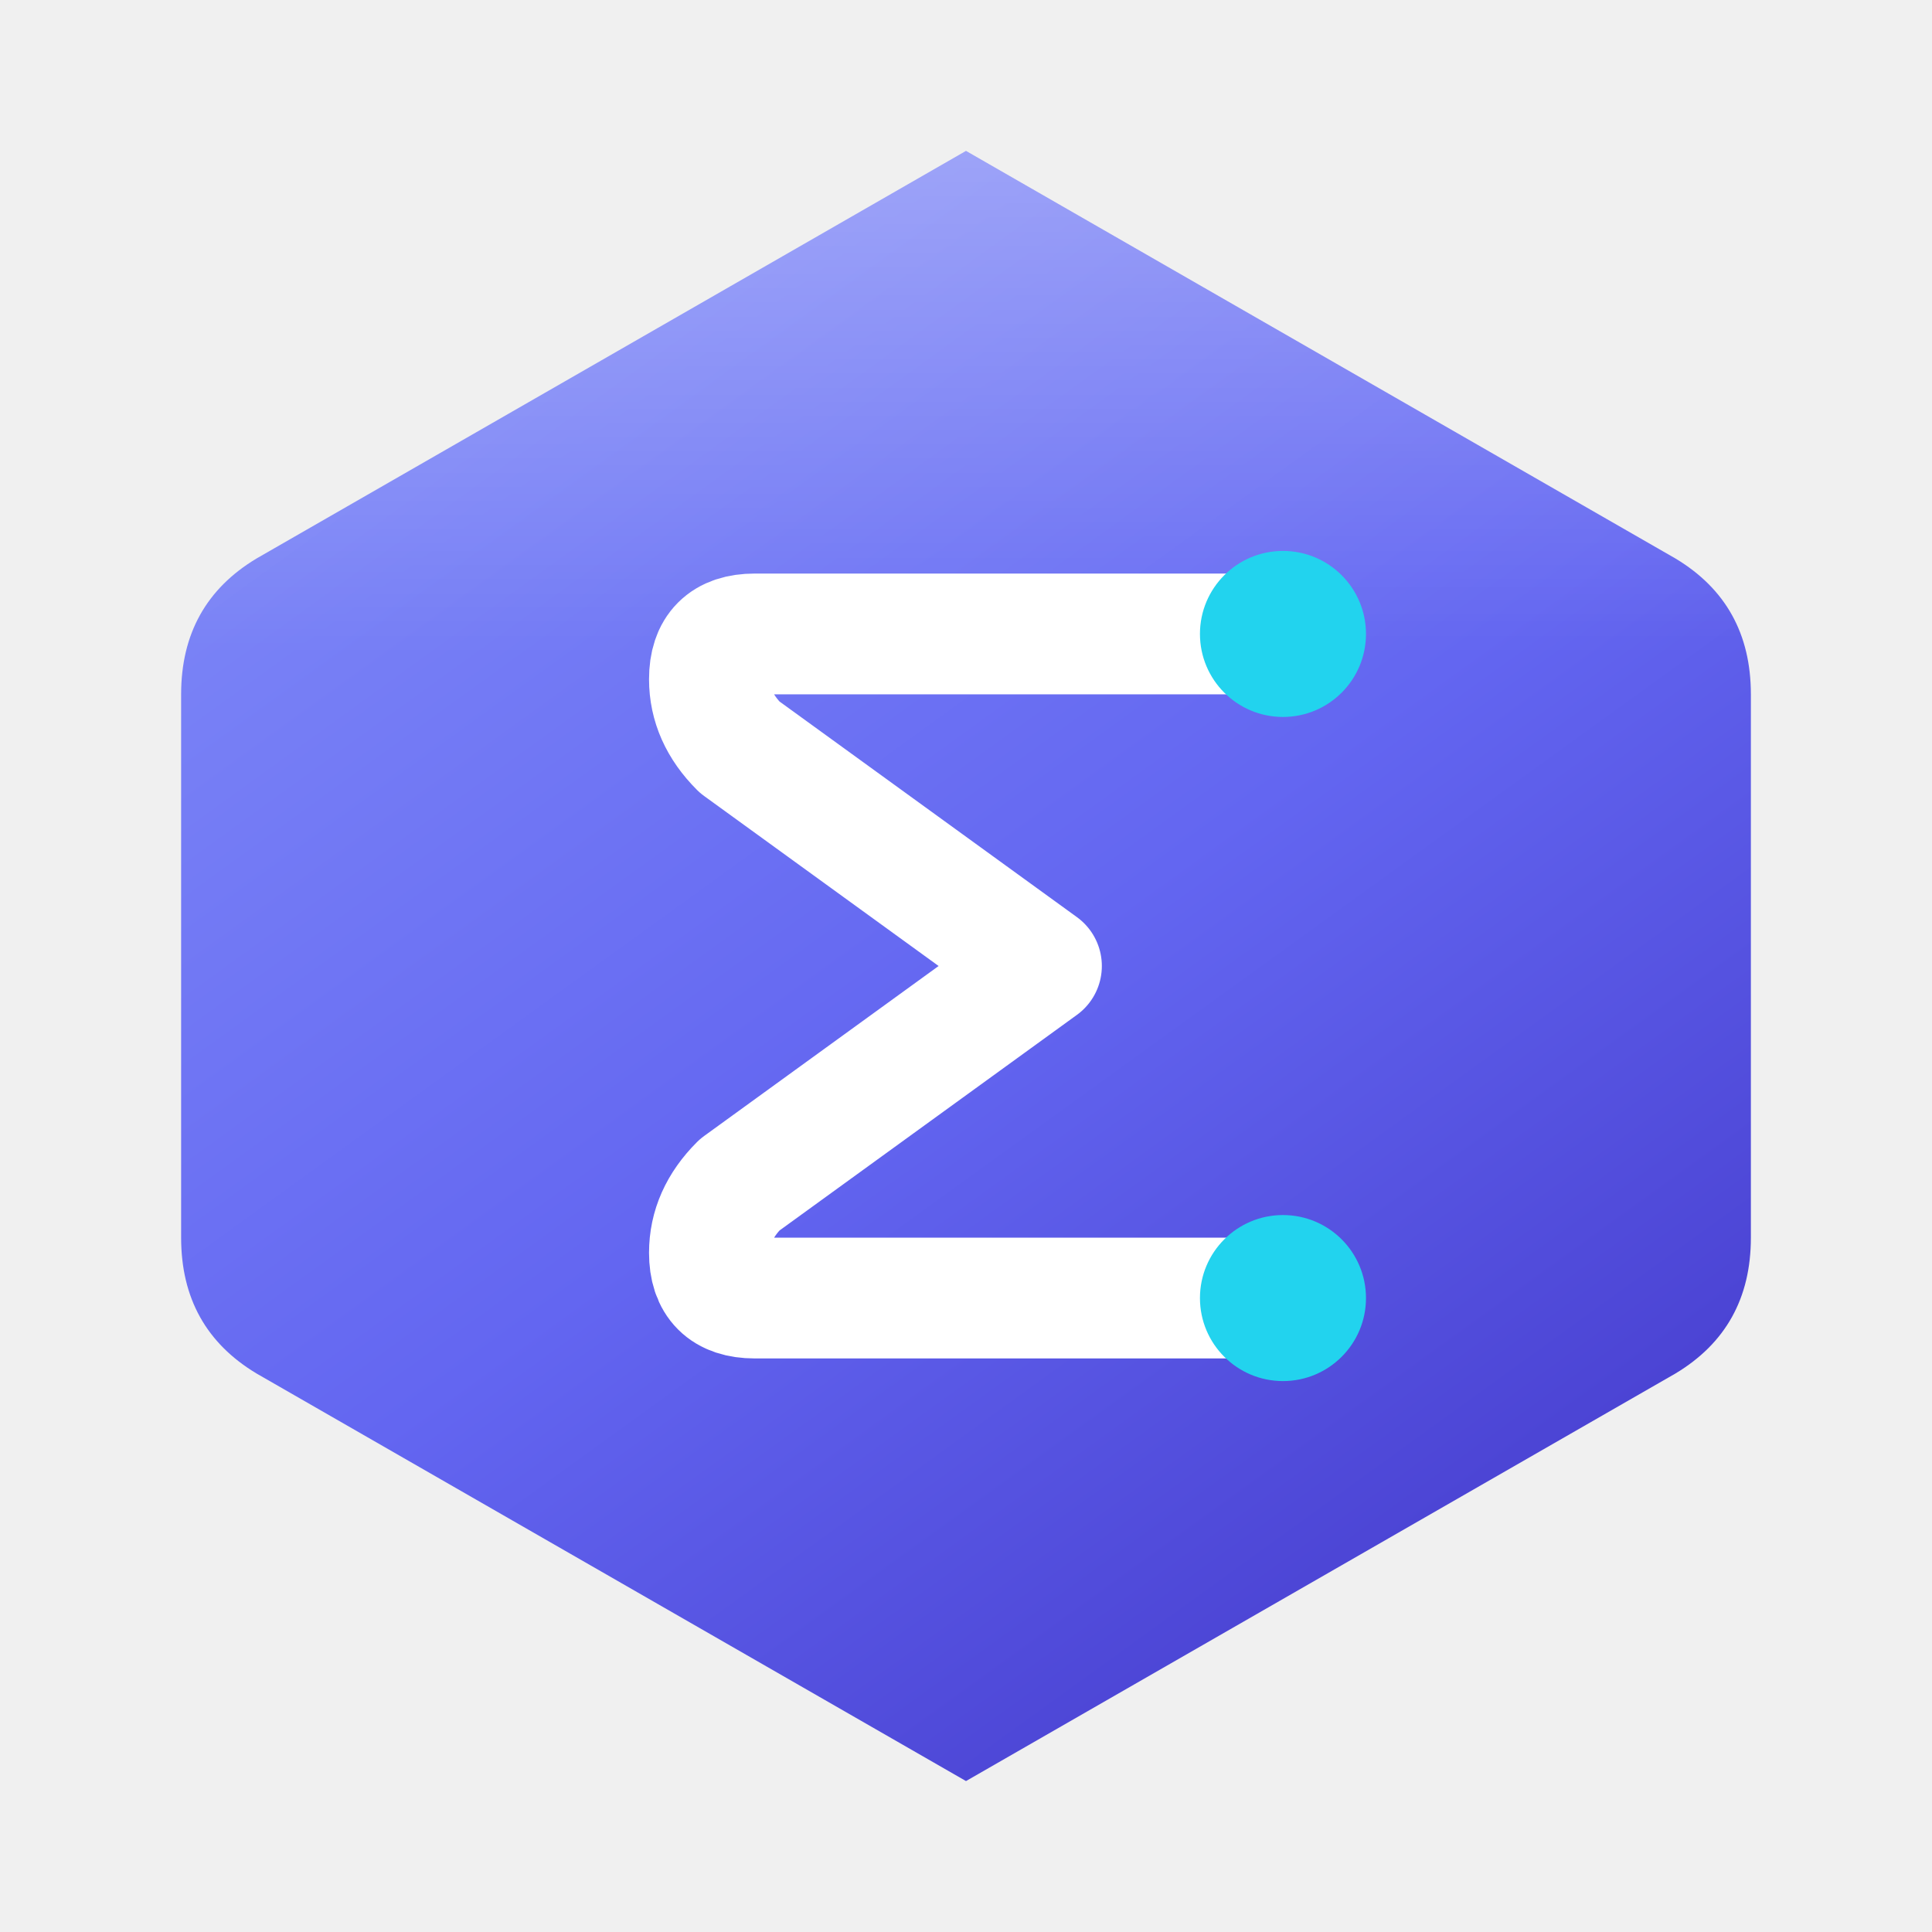
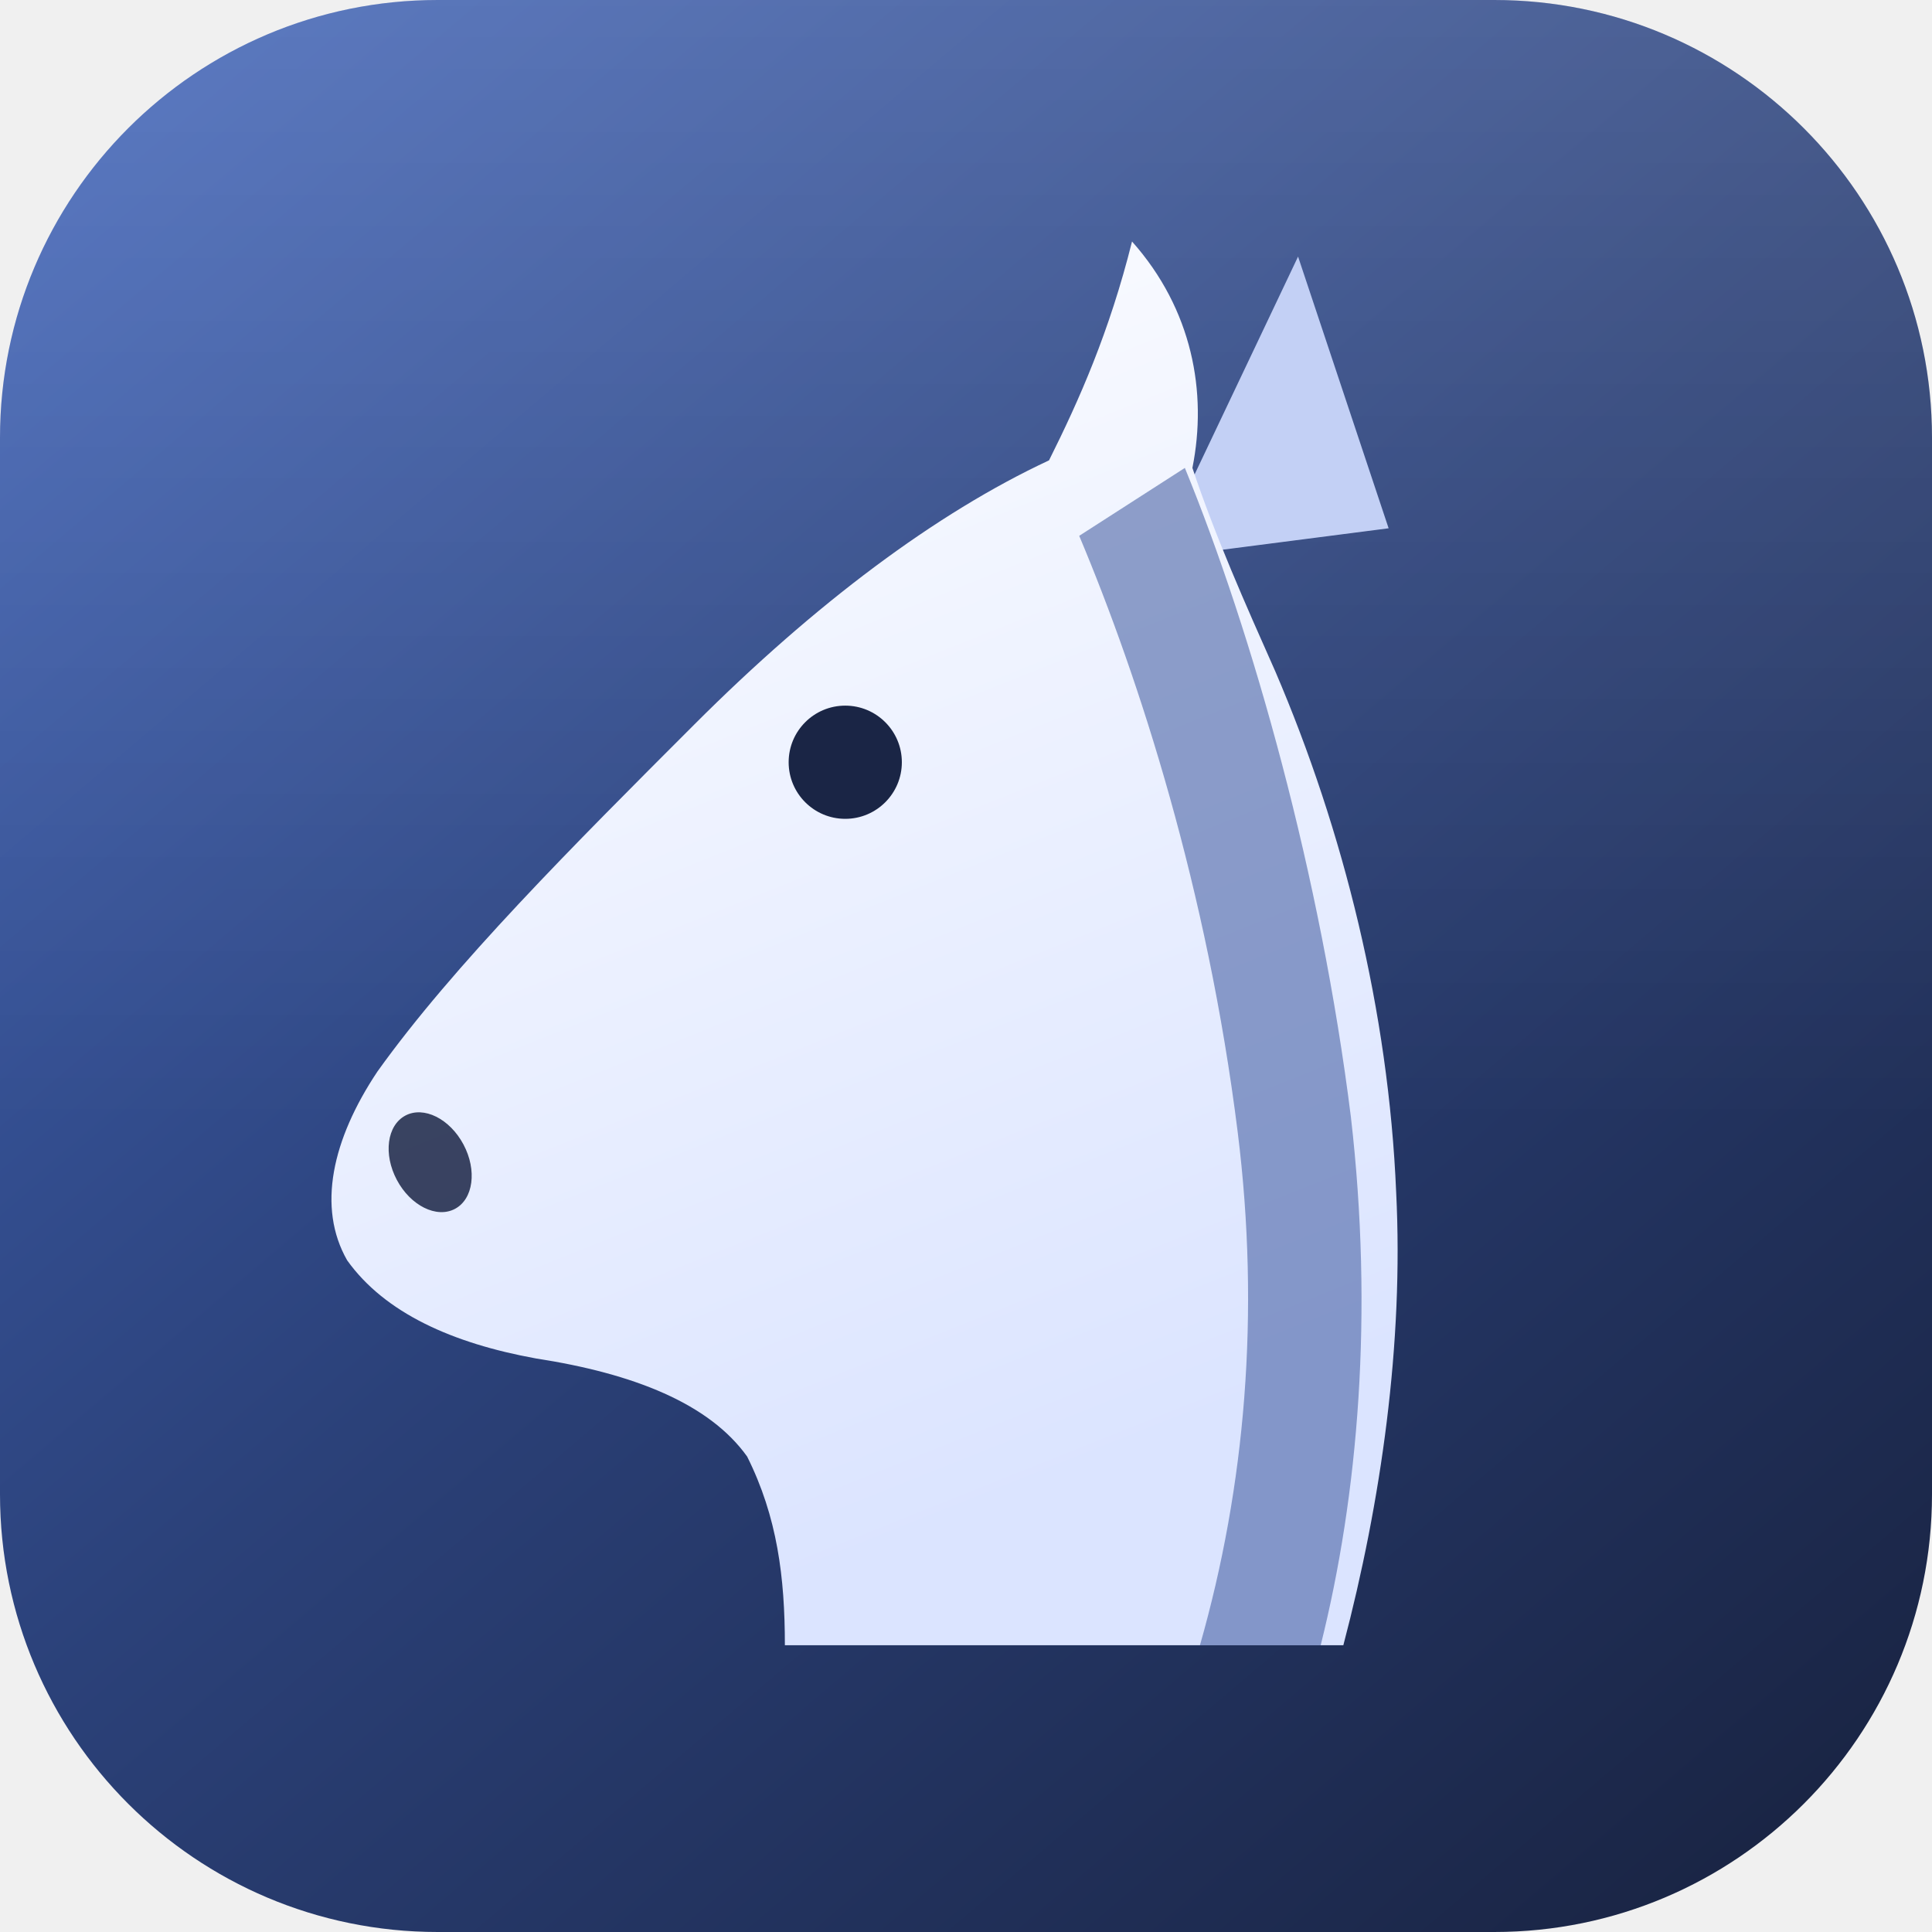
- <svg xmlns="http://www.w3.org/2000/svg" viewBox="0 0 256 256" width="256" height="256" role="img" aria-label="数模工坊">
+ <svg xmlns="http://www.w3.org/2000/svg" viewBox="0 0 256 256" width="256" height="256" role="img" aria-label="阿一古数模">
  <defs>
-     <linearGradient id="lgBody" x1="0.15" y1="0" x2="0.85" y2="1">
-       <stop offset="0%" stop-color="#818cf8" />
-       <stop offset="52%" stop-color="#6366f1" />
-       <stop offset="100%" stop-color="#4338ca" />
+     <linearGradient id="lgBg" x1="0" y1="0" x2="0.85" y2="1">
+       <stop offset="0%" stop-color="#4468bd" />
+       <stop offset="52%" stop-color="#2b4179" />
+       <stop offset="100%" stop-color="#1a2545" />
+     </linearGradient>
+     <linearGradient id="lgHorse" x1="0" y1="0" x2="0.3" y2="1">
+       <stop offset="0%" stop-color="#ffffff" />
+       <stop offset="100%" stop-color="#dbe4ff" />
    </linearGradient>
    <linearGradient id="lgGloss" x1="0" y1="0" x2="0" y2="1">
-       <stop offset="0%" stop-color="#ffffff" stop-opacity="0.28" />
-       <stop offset="55%" stop-color="#ffffff" stop-opacity="0" />
+       <stop offset="0%" stop-color="#ffffff" stop-opacity="0.14" />
+       <stop offset="100%" stop-color="#ffffff" stop-opacity="0" />
    </linearGradient>
+     <clipPath id="clip">
+       <rect width="256" height="256" rx="58" />
+     </clipPath>
  </defs>
-   <path d="M128 20 L222 74 Q232 80 232 92 L232 164 Q232 176 222 182 L128 236 L34 182 Q24 176 24 164 L24 92 Q24 80 34 74 Z" fill="url(#lgBody)" />
-   <path d="M128 20 L222 74 Q232 80 232 92 L232 130 Q128 152 24 130 L24 92 Q24 80 34 74 Z" fill="url(#lgGloss)" />
-   <path d="M170 84 H100 Q94 84 94 90 Q94 95 98 99 L138 128 L98 157 Q94 161 94 166 Q94 172 100 172 H170" fill="none" stroke="#ffffff" stroke-width="16" stroke-linecap="round" stroke-linejoin="round" />
-   <circle cx="170" cy="84" r="11" fill="#22d3ee" />
-   <circle cx="170" cy="172" r="11" fill="#22d3ee" />
+   <g clip-path="url(#clip)">
+     <rect width="256" height="256" fill="url(#lgBg)" />
+     <rect width="256" height="149" fill="url(#lgGloss)" />
+     <path d="M153 74 L172 34 L184 70 Z" fill="#c3d0f5" />
+     <path d="M150 32 C147 44 143 53 139 61 C124 68 108 80 92 96 C76 112 60 128 50 142 C44 151 42 160 46 167 C51 174 60 178 71 180 C84 182 94 186 99 193 C103 201 104 209 104 218 L178 218 C183 199 186 178 185 158 C184 134 178 110 169 89 C165 80 161 71 158 62 C160 52 158 41 150 32 Z" fill="url(#lgHorse)" />
+     <path d="M157 62 C166 84 175 116 179 148 C182 174 180 198 175 218 L159 218 C165 197 167 174 164 150 C160 118 151 90 143 71 Z" fill="#3a569c" opacity="0.55" />
+     <circle cx="112" cy="101" r="7.5" fill="#1a2545" />
+     <ellipse cx="57" cy="154" rx="5" ry="7" transform="rotate(-28 57 154)" fill="#1a2545" opacity="0.85" />
+   </g>
</svg>
